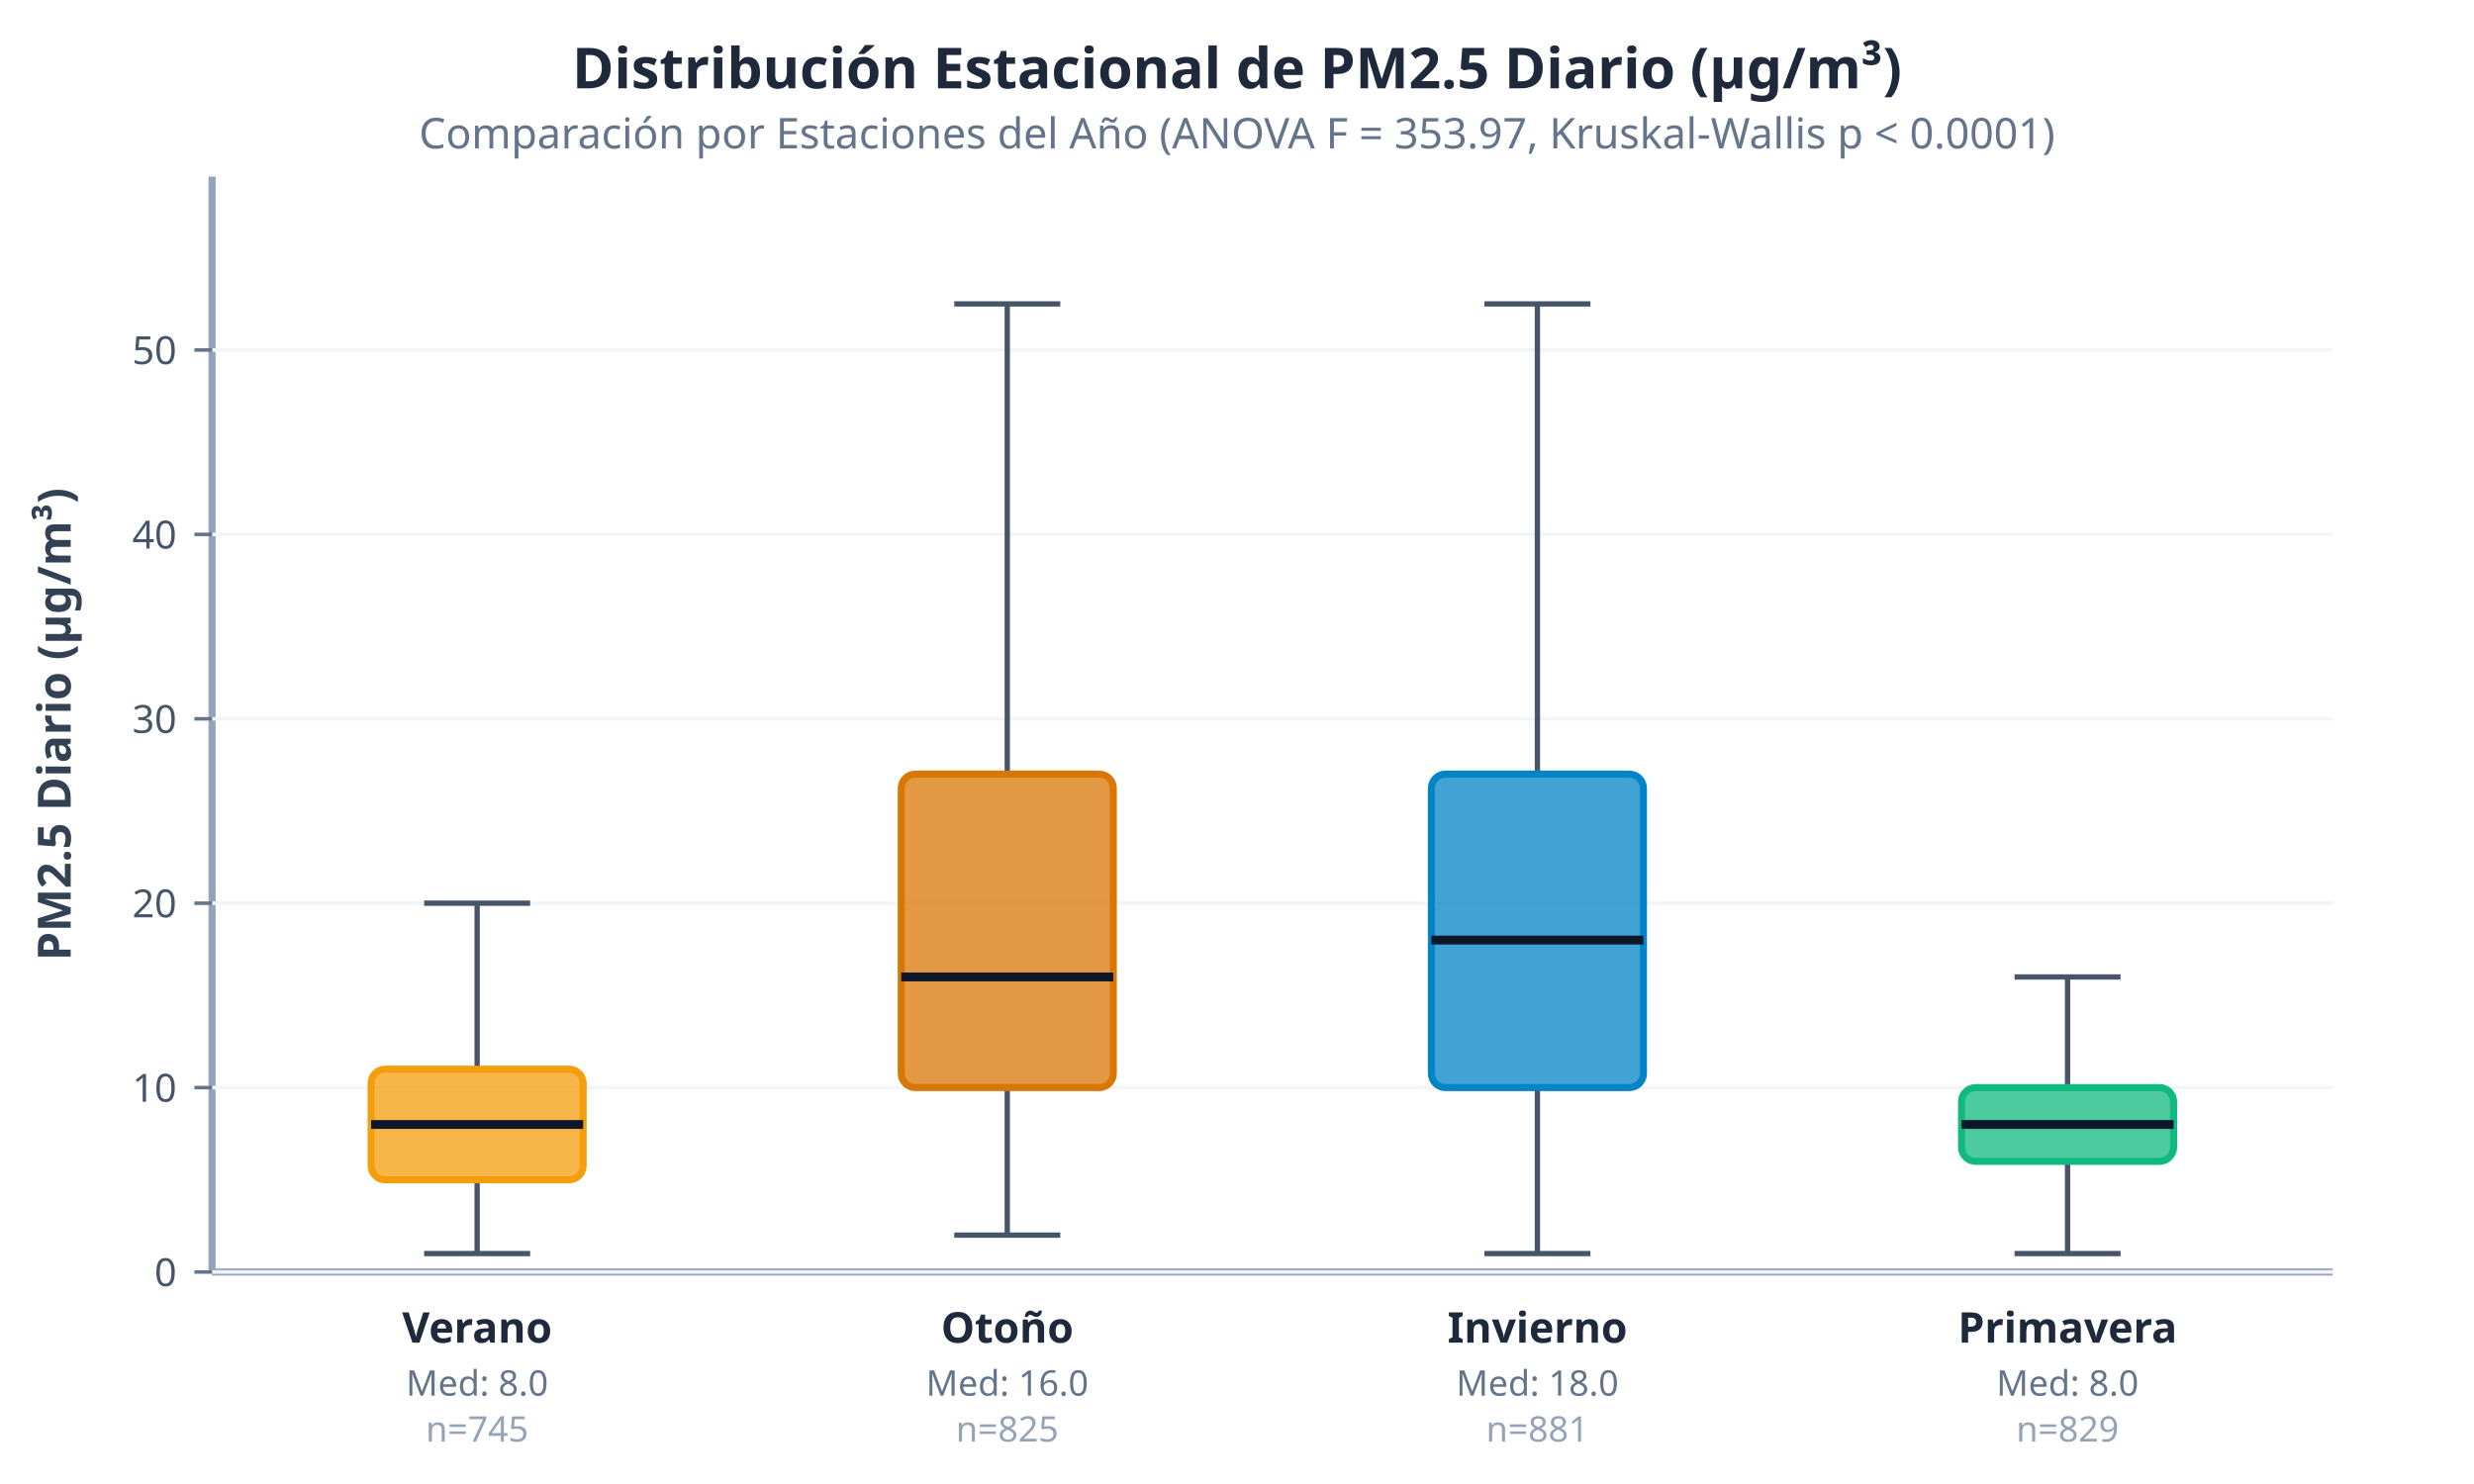
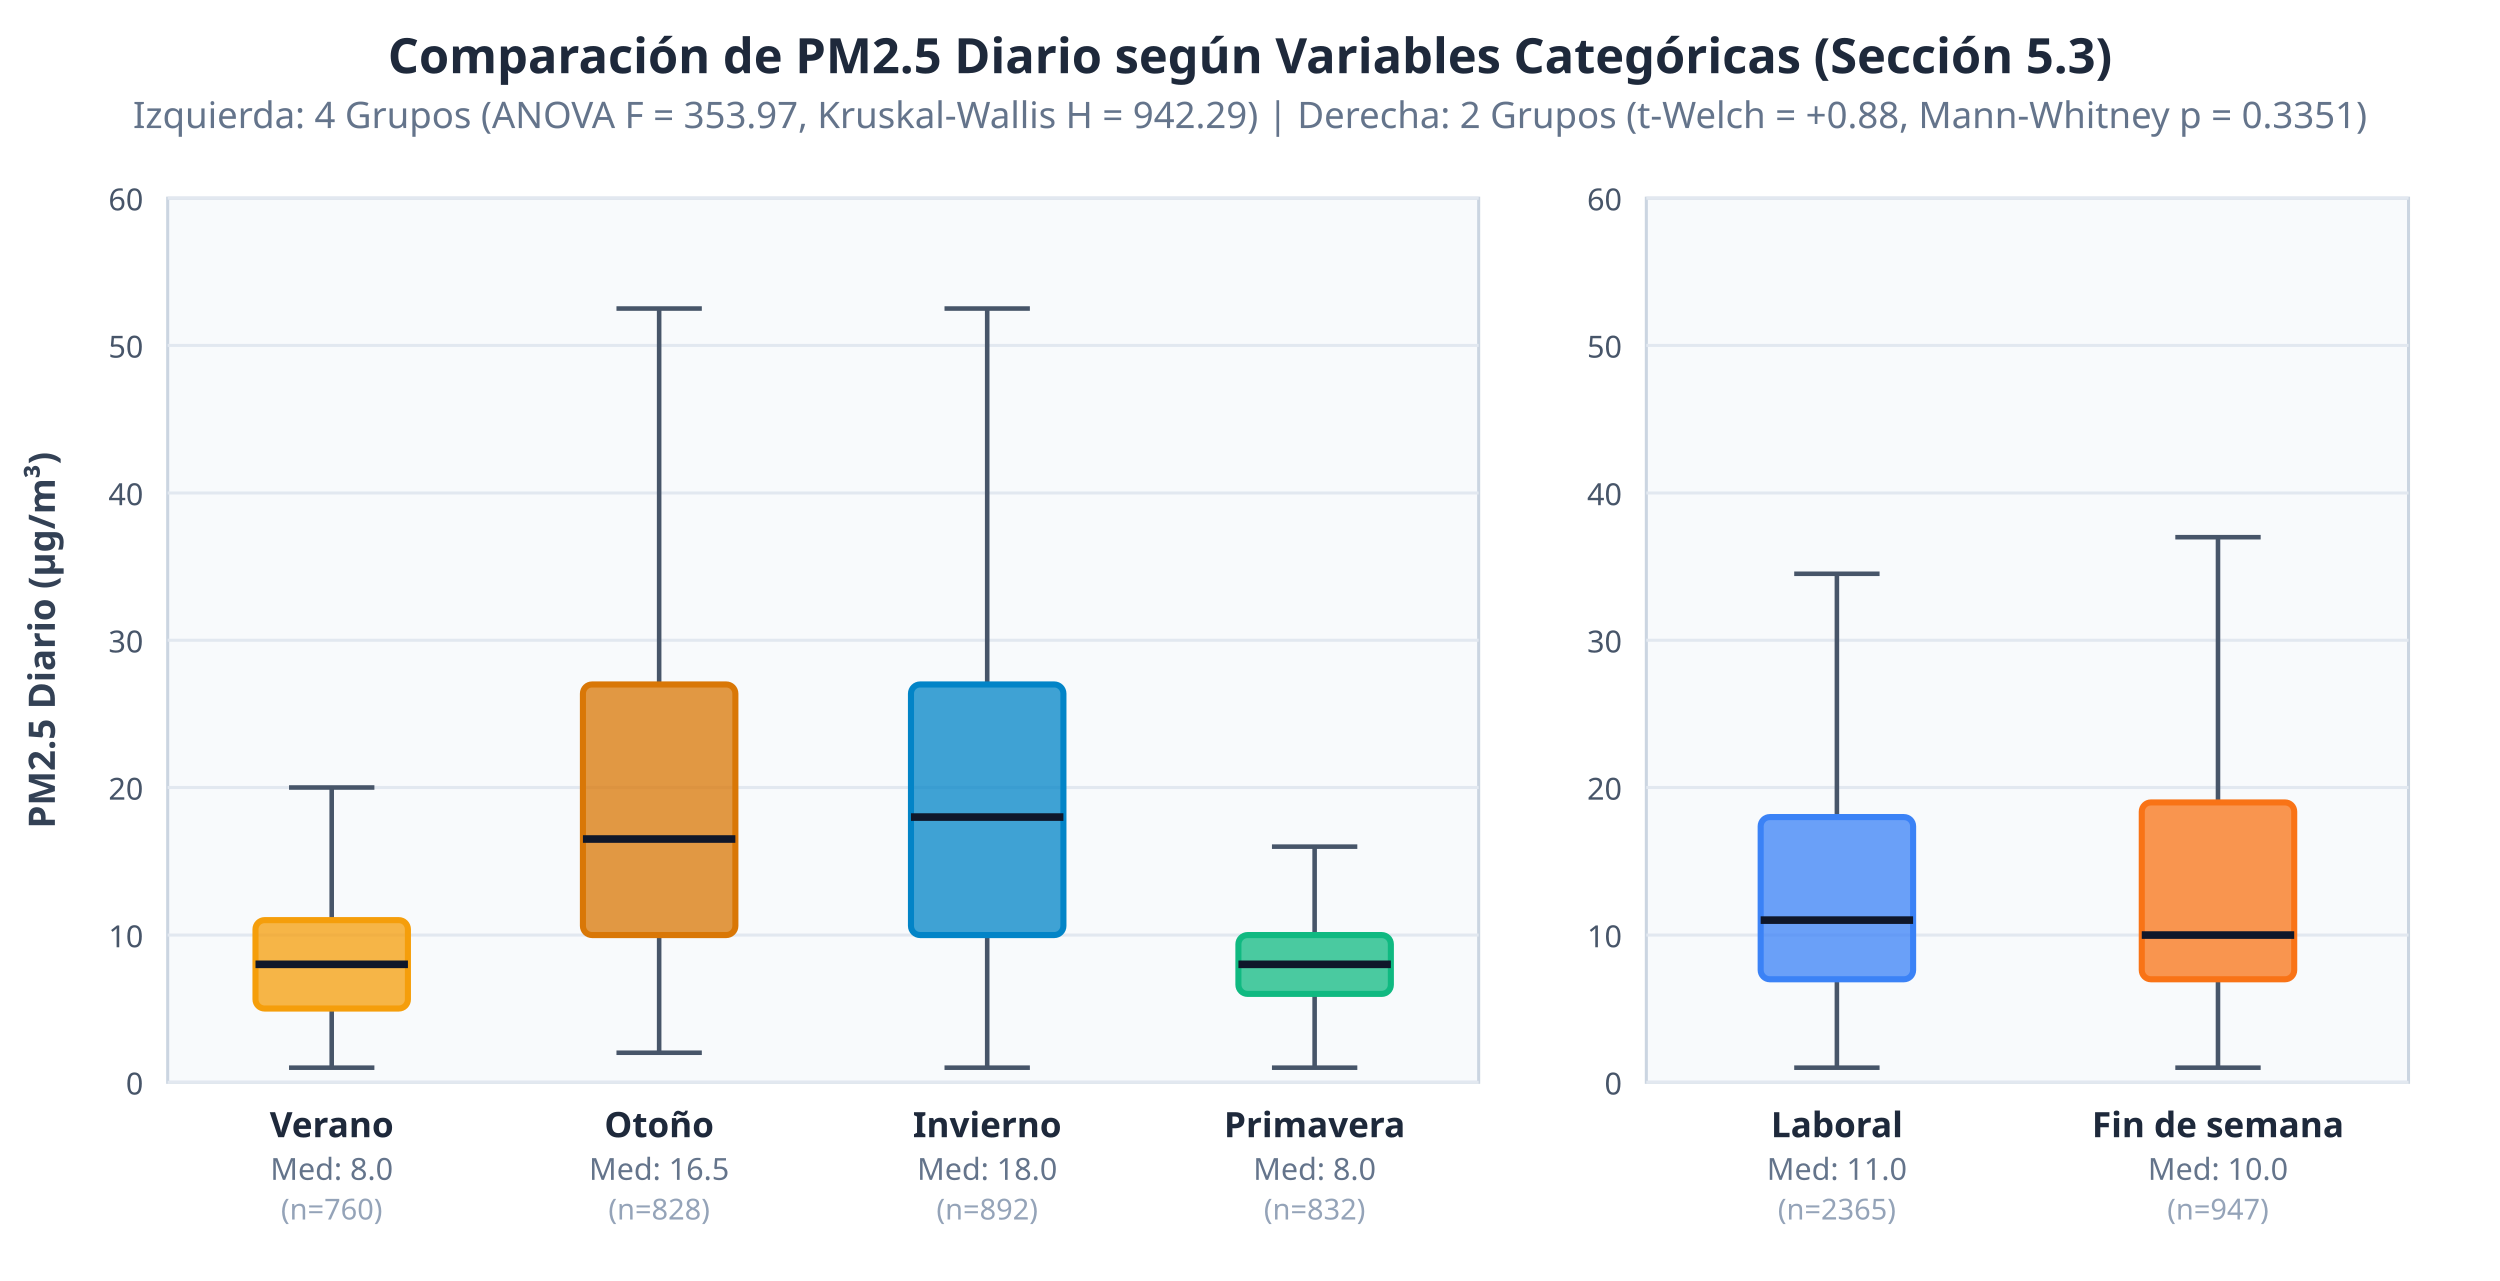
- <svg xmlns="http://www.w3.org/2000/svg" width="700" height="420" viewBox="0 0 700 420" style="background-color:#ffffff; font-family:sans-serif;">
-   <text x="350.0" y="25" text-anchor="middle" font-size="16" font-weight="bold" fill="#1e293b">Distribución Estacional de PM2.5 Diario (µg/m³)</text>
-   <text x="350.0" y="42" text-anchor="middle" font-size="12" fill="#64748b">Comparación por Estaciones del Año (ANOVA F = 353.97, Kruskal-Wallis p &lt; 0.0001)</text>
-   <line x1="60" y1="360" x2="660" y2="360" stroke="#94a3b8" stroke-width="2" />
-   <line x1="60" y1="50" x2="60" y2="360" stroke="#94a3b8" stroke-width="2" />
-   <line x1="60" y1="360.0" x2="660" y2="360.0" stroke="#f1f5f9" stroke-width="1" />
-   <line x1="55" y1="360.0" x2="60" y2="360.0" stroke="#64748b" stroke-width="1" />
-   <text x="50" y="364.0" text-anchor="end" font-size="11" fill="#475569">0</text>
-   <line x1="60" y1="307.811" x2="660" y2="307.811" stroke="#f1f5f9" stroke-width="1" />
-   <line x1="55" y1="307.811" x2="60" y2="307.811" stroke="#64748b" stroke-width="1" />
-   <text x="50" y="311.811" text-anchor="end" font-size="11" fill="#475569">10</text>
-   <line x1="60" y1="255.623" x2="660" y2="255.623" stroke="#f1f5f9" stroke-width="1" />
-   <line x1="55" y1="255.623" x2="60" y2="255.623" stroke="#64748b" stroke-width="1" />
-   <text x="50" y="259.623" text-anchor="end" font-size="11" fill="#475569">20</text>
-   <line x1="60" y1="203.434" x2="660" y2="203.434" stroke="#f1f5f9" stroke-width="1" />
-   <line x1="55" y1="203.434" x2="60" y2="203.434" stroke="#64748b" stroke-width="1" />
-   <text x="50" y="207.434" text-anchor="end" font-size="11" fill="#475569">30</text>
-   <line x1="60" y1="151.246" x2="660" y2="151.246" stroke="#f1f5f9" stroke-width="1" />
-   <line x1="55" y1="151.246" x2="60" y2="151.246" stroke="#64748b" stroke-width="1" />
-   <text x="50" y="155.246" text-anchor="end" font-size="11" fill="#475569">40</text>
-   <line x1="60" y1="99.057" x2="660" y2="99.057" stroke="#f1f5f9" stroke-width="1" />
-   <line x1="55" y1="99.057" x2="60" y2="99.057" stroke="#64748b" stroke-width="1" />
-   <text x="50" y="103.057" text-anchor="end" font-size="11" fill="#475569">50</text>
-   <text x="20" y="205.0" text-anchor="middle" font-size="13" font-weight="600" fill="#334155" transform="rotate(-90 20 205.0)">PM2.5 Diario (µg/m³)</text>
-   <line x1="135.0" y1="354.781" x2="135.0" y2="333.906" stroke="#475569" stroke-width="1.5" />
-   <line x1="135.0" y1="302.593" x2="135.0" y2="255.623" stroke="#475569" stroke-width="1.5" />
-   <line x1="120.0" y1="354.781" x2="150.0" y2="354.781" stroke="#475569" stroke-width="1.5" />
-   <line x1="120.0" y1="255.623" x2="150.0" y2="255.623" stroke="#475569" stroke-width="1.5" />
-   <rect x="105.0" y="302.593" width="60" height="31.313" fill="#f59e0b" fill-opacity="0.75" stroke="#f59e0b" stroke-width="2" rx="4" />
-   <line x1="105.0" y1="318.249" x2="165.0" y2="318.249" stroke="#0f172a" stroke-width="2.5" />
-   <text x="135.0" y="380" text-anchor="middle" font-size="12" font-weight="bold" fill="#1e293b">Verano</text>
-   <text x="135.0" y="395" text-anchor="middle" font-size="10" fill="#64748b">Med: 8.0</text>
-   <text x="135.0" y="408" text-anchor="middle" font-size="10" fill="#94a3b8">n=745</text>
-   <line x1="285.0" y1="349.562" x2="285.0" y2="307.811" stroke="#475569" stroke-width="1.5" />
-   <line x1="285.0" y1="219.091" x2="285.0" y2="86.01" stroke="#475569" stroke-width="1.5" />
-   <line x1="270.0" y1="349.562" x2="300.0" y2="349.562" stroke="#475569" stroke-width="1.5" />
-   <line x1="270.0" y1="86.01" x2="300.0" y2="86.01" stroke="#475569" stroke-width="1.5" />
-   <rect x="255.0" y="219.091" width="60" height="88.721" fill="#d97706" fill-opacity="0.75" stroke="#d97706" stroke-width="2" rx="4" />
-   <line x1="255.0" y1="276.498" x2="315.0" y2="276.498" stroke="#0f172a" stroke-width="2.5" />
-   <text x="285.0" y="380" text-anchor="middle" font-size="12" font-weight="bold" fill="#1e293b">Otoño</text>
-   <text x="285.0" y="395" text-anchor="middle" font-size="10" fill="#64748b">Med: 16.0</text>
-   <text x="285.0" y="408" text-anchor="middle" font-size="10" fill="#94a3b8">n=825</text>
-   <line x1="435.0" y1="354.781" x2="435.0" y2="307.811" stroke="#475569" stroke-width="1.5" />
-   <line x1="435.0" y1="219.091" x2="435.0" y2="86.01" stroke="#475569" stroke-width="1.5" />
-   <line x1="420.0" y1="354.781" x2="450.0" y2="354.781" stroke="#475569" stroke-width="1.5" />
-   <line x1="420.0" y1="86.01" x2="450.0" y2="86.01" stroke="#475569" stroke-width="1.5" />
-   <rect x="405.0" y="219.091" width="60" height="88.721" fill="#0284c7" fill-opacity="0.75" stroke="#0284c7" stroke-width="2" rx="4" />
-   <line x1="405.0" y1="266.061" x2="465.0" y2="266.061" stroke="#0f172a" stroke-width="2.5" />
-   <text x="435.0" y="380" text-anchor="middle" font-size="12" font-weight="bold" fill="#1e293b">Invierno</text>
-   <text x="435.0" y="395" text-anchor="middle" font-size="10" fill="#64748b">Med: 18.0</text>
-   <text x="435.0" y="408" text-anchor="middle" font-size="10" fill="#94a3b8">n=881</text>
-   <line x1="585.0" y1="354.781" x2="585.0" y2="328.687" stroke="#475569" stroke-width="1.5" />
-   <line x1="585.0" y1="307.811" x2="585.0" y2="276.498" stroke="#475569" stroke-width="1.5" />
-   <line x1="570.0" y1="354.781" x2="600.0" y2="354.781" stroke="#475569" stroke-width="1.5" />
-   <line x1="570.0" y1="276.498" x2="600.0" y2="276.498" stroke="#475569" stroke-width="1.5" />
-   <rect x="555.0" y="307.811" width="60" height="20.875" fill="#10b981" fill-opacity="0.75" stroke="#10b981" stroke-width="2" rx="4" />
-   <line x1="555.0" y1="318.249" x2="615.0" y2="318.249" stroke="#0f172a" stroke-width="2.5" />
-   <text x="585.0" y="380" text-anchor="middle" font-size="12" font-weight="bold" fill="#1e293b">Primavera</text>
-   <text x="585.0" y="395" text-anchor="middle" font-size="10" fill="#64748b">Med: 8.0</text>
-   <text x="585.0" y="408" text-anchor="middle" font-size="10" fill="#94a3b8">n=829</text>
+ <svg xmlns="http://www.w3.org/2000/svg" width="820" height="420" viewBox="0 0 820 420" style="background-color:#ffffff; font-family:sans-serif;">
+   <text x="410.0" y="24" text-anchor="middle" font-size="16" font-weight="bold" fill="#1e293b">Comparación de PM2.5 Diario según Variables Categóricas (Sección 5.3)</text>
+   <text x="410.0" y="42" text-anchor="middle" font-size="12" fill="#64748b">Izquierda: 4 Grupos (ANOVA F = 353.97, Kruskal-Wallis H = 942.29) | Derecha: 2 Grupos (t-Welch = +0.88, Mann-Whitney p = 0.3351)</text>
+   <rect x="55" y="65" width="430" height="290" fill="#f8fafc" stroke="#cbd5e1" />
+   <line x1="55" y1="355.0" x2="485" y2="355.0" stroke="#e2e8f0" />
+   <text x="47" y="359.0" text-anchor="end" font-size="10" fill="#475569">0</text>
+   <line x1="55" y1="306.7" x2="485" y2="306.7" stroke="#e2e8f0" />
+   <text x="47" y="310.7" text-anchor="end" font-size="10" fill="#475569">10</text>
+   <line x1="55" y1="258.3" x2="485" y2="258.3" stroke="#e2e8f0" />
+   <text x="47" y="262.3" text-anchor="end" font-size="10" fill="#475569">20</text>
+   <line x1="55" y1="210.0" x2="485" y2="210.0" stroke="#e2e8f0" />
+   <text x="47" y="214.0" text-anchor="end" font-size="10" fill="#475569">30</text>
+   <line x1="55" y1="161.7" x2="485" y2="161.7" stroke="#e2e8f0" />
+   <text x="47" y="165.7" text-anchor="end" font-size="10" fill="#475569">40</text>
+   <line x1="55" y1="113.3" x2="485" y2="113.3" stroke="#e2e8f0" />
+   <text x="47" y="117.3" text-anchor="end" font-size="10" fill="#475569">50</text>
+   <line x1="55" y1="65.0" x2="485" y2="65.0" stroke="#e2e8f0" />
+   <text x="47" y="69.0" text-anchor="end" font-size="10" fill="#475569">60</text>
+   <text x="18" y="210.0" text-anchor="middle" font-size="12" font-weight="600" fill="#334155" transform="rotate(-90 18 210.0)">PM2.5 Diario (µg/m³)</text>
+   <line x1="108.8" y1="350.2" x2="108.8" y2="330.8" stroke="#475569" stroke-width="1.5" />
+   <line x1="108.8" y1="301.8" x2="108.8" y2="258.3" stroke="#475569" stroke-width="1.5" />
+   <line x1="94.8" y1="350.2" x2="122.8" y2="350.2" stroke="#475569" stroke-width="1.5" />
+   <line x1="94.8" y1="258.3" x2="122.8" y2="258.3" stroke="#475569" stroke-width="1.5" />
+   <rect x="83.8" y="301.8" width="50" height="29.0" fill="#f59e0b" fill-opacity="0.75" stroke="#f59e0b" stroke-width="2" rx="3" />
+   <line x1="83.8" y1="316.3" x2="133.8" y2="316.3" stroke="#0f172a" stroke-width="2.5" />
+   <text x="108.8" y="373" text-anchor="middle" font-size="11.5" font-weight="bold" fill="#1e293b">Verano</text>
+   <text x="108.8" y="387" text-anchor="middle" font-size="10" fill="#64748b">Med: 8.0</text>
+   <text x="108.8" y="400" text-anchor="middle" font-size="9.5" fill="#94a3b8">(n=760)</text>
+   <line x1="216.2" y1="345.3" x2="216.2" y2="306.7" stroke="#475569" stroke-width="1.5" />
+   <line x1="216.2" y1="224.5" x2="216.2" y2="101.2" stroke="#475569" stroke-width="1.5" />
+   <line x1="202.2" y1="345.3" x2="230.2" y2="345.3" stroke="#475569" stroke-width="1.5" />
+   <line x1="202.2" y1="101.2" x2="230.2" y2="101.2" stroke="#475569" stroke-width="1.5" />
+   <rect x="191.2" y="224.5" width="50" height="82.2" fill="#d97706" fill-opacity="0.75" stroke="#d97706" stroke-width="2" rx="3" />
+   <line x1="191.2" y1="275.2" x2="241.2" y2="275.2" stroke="#0f172a" stroke-width="2.5" />
+   <text x="216.2" y="373" text-anchor="middle" font-size="11.5" font-weight="bold" fill="#1e293b">Otoño</text>
+   <text x="216.2" y="387" text-anchor="middle" font-size="10" fill="#64748b">Med: 16.5</text>
+   <text x="216.2" y="400" text-anchor="middle" font-size="9.5" fill="#94a3b8">(n=828)</text>
+   <line x1="323.8" y1="350.2" x2="323.8" y2="306.7" stroke="#475569" stroke-width="1.5" />
+   <line x1="323.8" y1="224.5" x2="323.8" y2="101.2" stroke="#475569" stroke-width="1.5" />
+   <line x1="309.8" y1="350.2" x2="337.8" y2="350.2" stroke="#475569" stroke-width="1.5" />
+   <line x1="309.8" y1="101.2" x2="337.8" y2="101.2" stroke="#475569" stroke-width="1.5" />
+   <rect x="298.8" y="224.5" width="50" height="82.2" fill="#0284c7" fill-opacity="0.75" stroke="#0284c7" stroke-width="2" rx="3" />
+   <line x1="298.8" y1="268.0" x2="348.8" y2="268.0" stroke="#0f172a" stroke-width="2.5" />
+   <text x="323.8" y="373" text-anchor="middle" font-size="11.5" font-weight="bold" fill="#1e293b">Invierno</text>
+   <text x="323.8" y="387" text-anchor="middle" font-size="10" fill="#64748b">Med: 18.0</text>
+   <text x="323.8" y="400" text-anchor="middle" font-size="9.5" fill="#94a3b8">(n=892)</text>
+   <line x1="431.2" y1="350.2" x2="431.2" y2="326.0" stroke="#475569" stroke-width="1.5" />
+   <line x1="431.2" y1="306.7" x2="431.2" y2="277.7" stroke="#475569" stroke-width="1.5" />
+   <line x1="417.2" y1="350.2" x2="445.2" y2="350.2" stroke="#475569" stroke-width="1.5" />
+   <line x1="417.2" y1="277.7" x2="445.2" y2="277.7" stroke="#475569" stroke-width="1.5" />
+   <rect x="406.2" y="306.7" width="50" height="19.3" fill="#10b981" fill-opacity="0.75" stroke="#10b981" stroke-width="2" rx="3" />
+   <line x1="406.2" y1="316.3" x2="456.2" y2="316.3" stroke="#0f172a" stroke-width="2.5" />
+   <text x="431.2" y="373" text-anchor="middle" font-size="11.5" font-weight="bold" fill="#1e293b">Primavera</text>
+   <text x="431.2" y="387" text-anchor="middle" font-size="10" fill="#64748b">Med: 8.0</text>
+   <text x="431.2" y="400" text-anchor="middle" font-size="9.5" fill="#94a3b8">(n=832)</text>
+   <rect x="540" y="65" width="250" height="290" fill="#f8fafc" stroke="#cbd5e1" />
+   <line x1="540" y1="355.0" x2="790" y2="355.0" stroke="#e2e8f0" />
+   <text x="532" y="359.0" text-anchor="end" font-size="10" fill="#475569">0</text>
+   <line x1="540" y1="306.7" x2="790" y2="306.7" stroke="#e2e8f0" />
+   <text x="532" y="310.7" text-anchor="end" font-size="10" fill="#475569">10</text>
+   <line x1="540" y1="258.3" x2="790" y2="258.3" stroke="#e2e8f0" />
+   <text x="532" y="262.3" text-anchor="end" font-size="10" fill="#475569">20</text>
+   <line x1="540" y1="210.0" x2="790" y2="210.0" stroke="#e2e8f0" />
+   <text x="532" y="214.0" text-anchor="end" font-size="10" fill="#475569">30</text>
+   <line x1="540" y1="161.7" x2="790" y2="161.7" stroke="#e2e8f0" />
+   <text x="532" y="165.7" text-anchor="end" font-size="10" fill="#475569">40</text>
+   <line x1="540" y1="113.3" x2="790" y2="113.3" stroke="#e2e8f0" />
+   <text x="532" y="117.3" text-anchor="end" font-size="10" fill="#475569">50</text>
+   <line x1="540" y1="65.0" x2="790" y2="65.0" stroke="#e2e8f0" />
+   <text x="532" y="69.0" text-anchor="end" font-size="10" fill="#475569">60</text>
+   <line x1="602.5" y1="350.2" x2="602.5" y2="321.2" stroke="#475569" stroke-width="1.5" />
+   <line x1="602.5" y1="268.0" x2="602.5" y2="188.2" stroke="#475569" stroke-width="1.5" />
+   <line x1="588.5" y1="350.2" x2="616.5" y2="350.2" stroke="#475569" stroke-width="1.5" />
+   <line x1="588.5" y1="188.2" x2="616.5" y2="188.2" stroke="#475569" stroke-width="1.5" />
+   <rect x="577.5" y="268.0" width="50" height="53.2" fill="#3b82f6" fill-opacity="0.75" stroke="#3b82f6" stroke-width="2" rx="3" />
+   <line x1="577.5" y1="301.8" x2="627.5" y2="301.8" stroke="#0f172a" stroke-width="2.5" />
+   <text x="602.5" y="373" text-anchor="middle" font-size="11.5" font-weight="bold" fill="#1e293b">Laboral</text>
+   <text x="602.5" y="387" text-anchor="middle" font-size="10" fill="#64748b">Med: 11.0</text>
+   <text x="602.5" y="400" text-anchor="middle" font-size="9.5" fill="#94a3b8">(n=2365)</text>
+   <line x1="727.5" y1="350.2" x2="727.5" y2="321.2" stroke="#475569" stroke-width="1.5" />
+   <line x1="727.5" y1="263.2" x2="727.5" y2="176.2" stroke="#475569" stroke-width="1.5" />
+   <line x1="713.5" y1="350.2" x2="741.5" y2="350.2" stroke="#475569" stroke-width="1.5" />
+   <line x1="713.5" y1="176.2" x2="741.5" y2="176.2" stroke="#475569" stroke-width="1.5" />
+   <rect x="702.5" y="263.2" width="50" height="58.0" fill="#f97316" fill-opacity="0.75" stroke="#f97316" stroke-width="2" rx="3" />
+   <line x1="702.5" y1="306.7" x2="752.5" y2="306.7" stroke="#0f172a" stroke-width="2.5" />
+   <text x="727.5" y="373" text-anchor="middle" font-size="11.5" font-weight="bold" fill="#1e293b">Fin de semana</text>
+   <text x="727.5" y="387" text-anchor="middle" font-size="10" fill="#64748b">Med: 10.0</text>
+   <text x="727.5" y="400" text-anchor="middle" font-size="9.5" fill="#94a3b8">(n=947)</text>
</svg>
